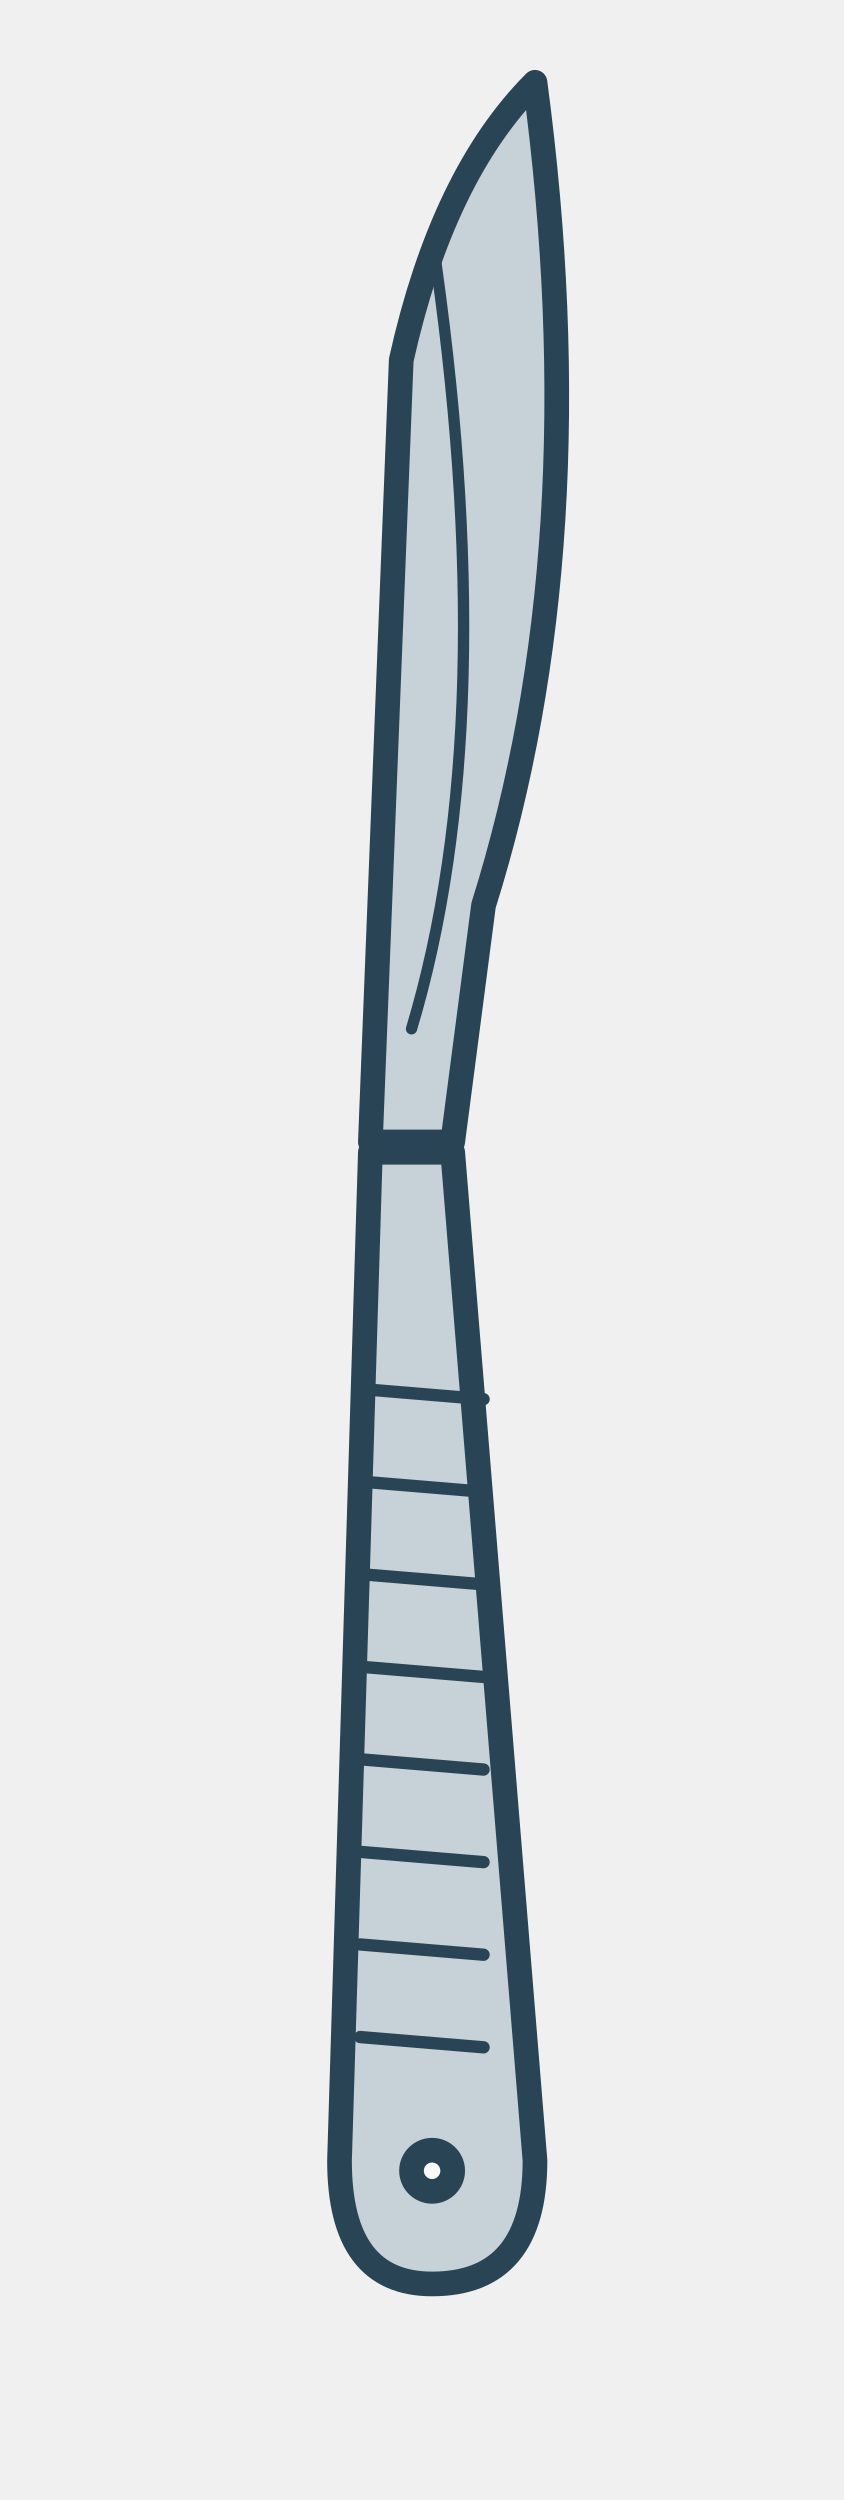
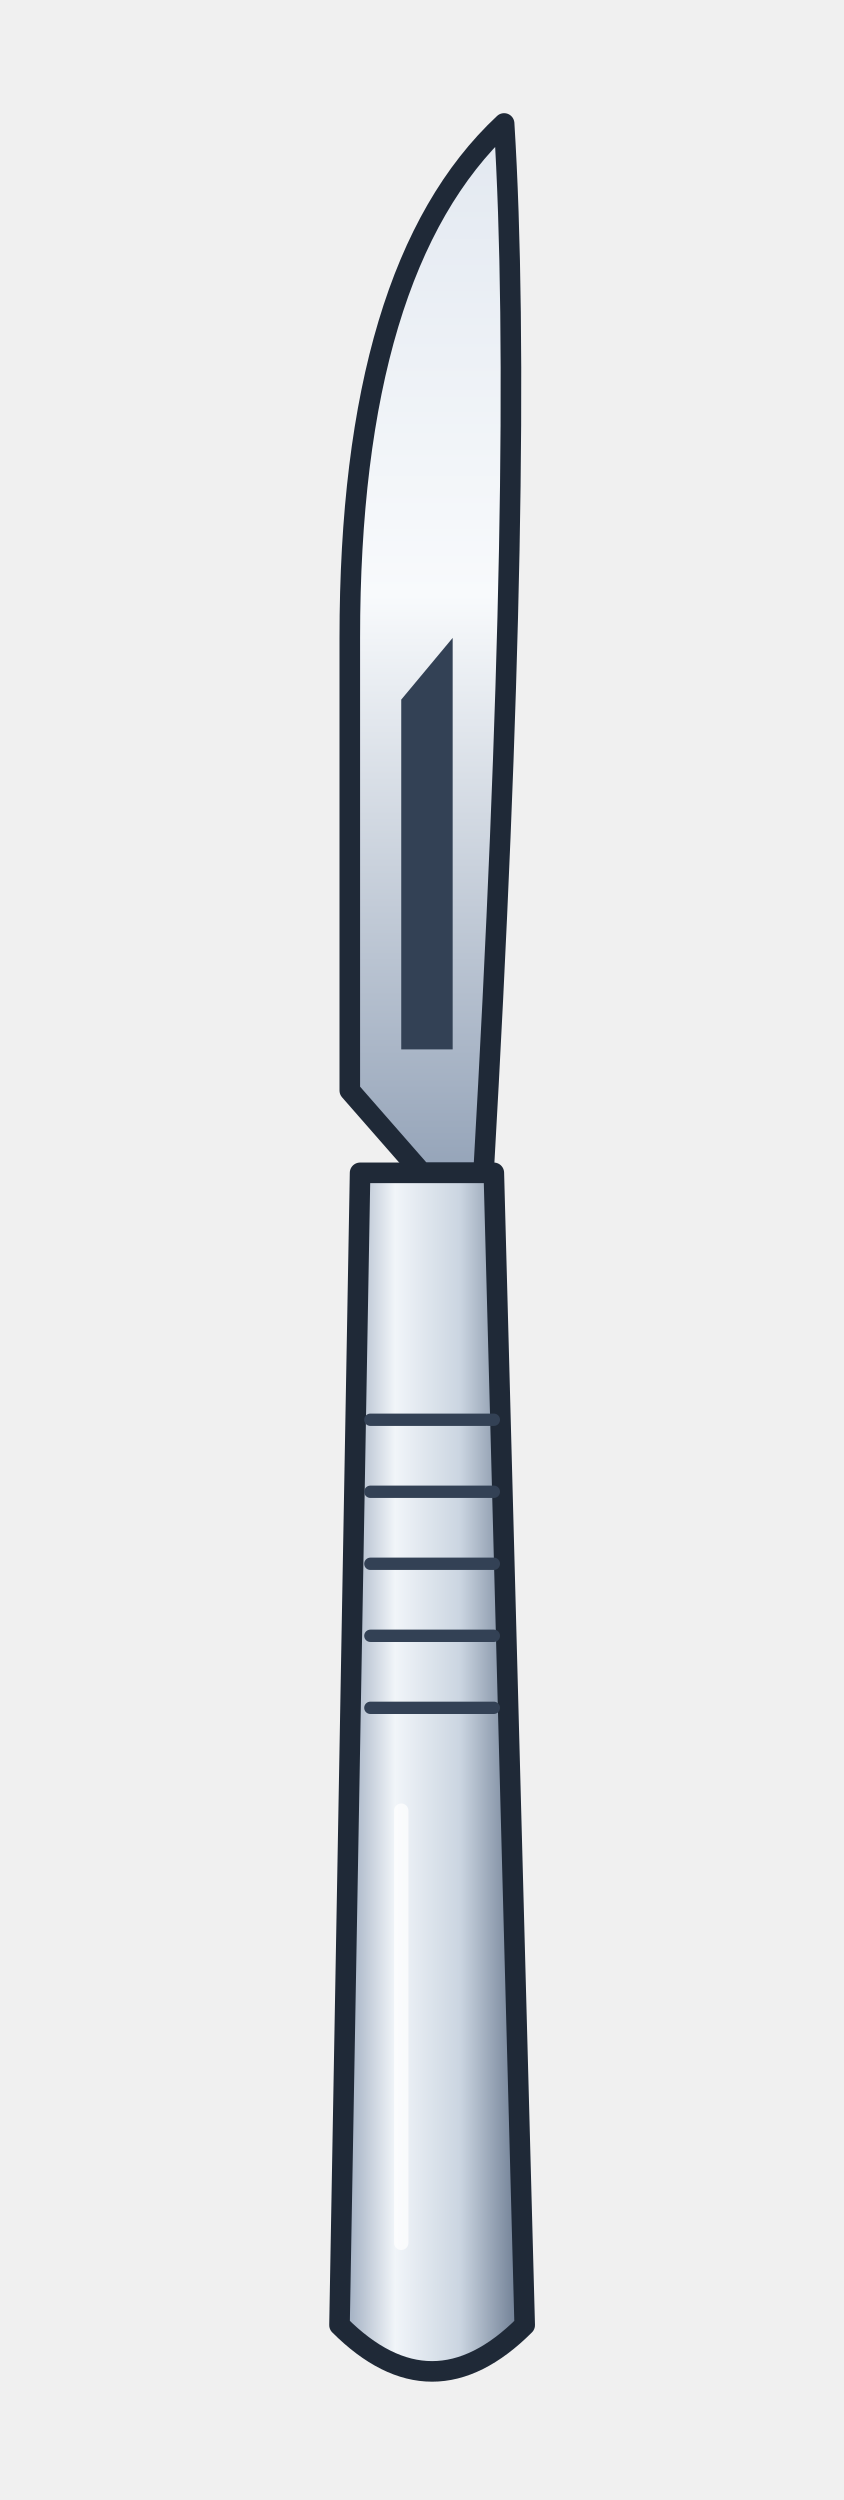
<svg xmlns="http://www.w3.org/2000/svg" width="82" height="243" viewBox="0 0 82 243">
-   <g stroke="#294454" stroke-width="2.4" stroke-linecap="round" stroke-linejoin="round" fill="none">
-     <path d="M36 111 L39 35 Q43 17 52 8 Q58 53 47 88 L44 111 Z" fill="#c6d2d7" />
-     <path d="M36 112 L44 112 L52 210 Q52 222 42 222 Q33 222 33 210 Z" fill="#c6d2d7" />
-     <path d="M42 23 Q49 70 40 100" fill="none" stroke-width="1.1" />
-     <line x1="35" y1="135" x2="47" y2="136" stroke-width="1.2" />
-     <line x1="35" y1="144" x2="47" y2="145" stroke-width="1.2" />
-     <line x1="35" y1="153" x2="47" y2="154" stroke-width="1.2" />
-     <line x1="35" y1="162" x2="47" y2="163" stroke-width="1.2" />
-     <line x1="35" y1="171" x2="47" y2="172" stroke-width="1.2" />
-     <line x1="35" y1="180" x2="47" y2="181" stroke-width="1.2" />
-     <line x1="35" y1="189" x2="47" y2="190" stroke-width="1.2" />
-     <line x1="35" y1="198" x2="47" y2="199" stroke-width="1.2" />
-     <ellipse cx="42" cy="211" rx="2" ry="2" fill="#f8faf9" />
+   <defs>
+     <linearGradient id="g-chassis" x1="0" y1="0" x2="0" y2="1">
+       <stop offset="0%" stop-color="#FFFFFF" />
+       <stop offset="55%" stop-color="#F8FAFC" />
+       <stop offset="100%" stop-color="#E2E8F0" />
+     </linearGradient>
+     <linearGradient id="g-chassis-h" x1="0" y1="0" x2="1" y2="0">
+       <stop offset="0%" stop-color="#E2E8F0" />
+       <stop offset="22%" stop-color="#F8FAFC" />
+       <stop offset="80%" stop-color="#F1F5F9" />
+       <stop offset="100%" stop-color="#CBD5E1" />
+     </linearGradient>
+     <linearGradient id="g-bezel" x1="0" y1="0" x2="0" y2="1">
+       <stop offset="0%" stop-color="#475569" />
+       <stop offset="100%" stop-color="#1E293B" />
+     </linearGradient>
+     <linearGradient id="g-metal" x1="0" y1="0" x2="1" y2="0">
+       <stop offset="0%" stop-color="#94A3B8" />
+       <stop offset="30%" stop-color="#F1F5F9" />
+       <stop offset="65%" stop-color="#CBD5E1" />
+       <stop offset="100%" stop-color="#64748B" />
+     </linearGradient>
+     <linearGradient id="g-metal-v" x1="0" y1="0" x2="0" y2="1">
+       <stop offset="0%" stop-color="#E2E8F0" />
+       <stop offset="45%" stop-color="#F8FAFC" />
+       <stop offset="100%" stop-color="#94A3B8" />
+     </linearGradient>
+     <linearGradient id="g-teal" x1="0" y1="0" x2="0" y2="1">
+       <stop offset="0%" stop-color="#14B8A6" />
+       <stop offset="100%" stop-color="#0F766E" />
+     </linearGradient>
+     <linearGradient id="g-glass" x1="0" y1="0" x2="1" y2="0">
+       <stop offset="0%" stop-color="#E6F2F7" stop-opacity="0.82" />
+       <stop offset="28%" stop-color="#F8FCFE" stop-opacity="0.65" />
+       <stop offset="75%" stop-color="#E6F2F7" stop-opacity="0.58" />
+       <stop offset="100%" stop-color="#CBE4EE" stop-opacity="0.80" />
+     </linearGradient>
+     <linearGradient id="g-liquid" x1="0" y1="0" x2="0" y2="1">
+       <stop offset="0%" stop-color="#99F6E4" stop-opacity="0.55" />
+       <stop offset="100%" stop-color="#14B8A6" stop-opacity="0.38" />
+     </linearGradient>
+     <linearGradient id="g-screen" x1="0" y1="0" x2="0" y2="1">
+       <stop offset="0%" stop-color="#0F172A" />
+       <stop offset="100%" stop-color="#1E293B" />
+     </linearGradient>
+     <linearGradient id="g-brass" x1="0" y1="0" x2="1" y2="0">
+       <stop offset="0%" stop-color="#B45309" />
+       <stop offset="35%" stop-color="#FDE68A" />
+       <stop offset="75%" stop-color="#F59E0B" />
+       <stop offset="100%" stop-color="#92400E" />
+     </linearGradient>
+     <linearGradient id="g-copper" x1="0" y1="0" x2="1" y2="0">
+       <stop offset="0%" stop-color="#9A3412" />
+       <stop offset="35%" stop-color="#FDBA74" />
+       <stop offset="70%" stop-color="#EA580C" />
+       <stop offset="100%" stop-color="#7C2D12" />
+     </linearGradient>
+     <linearGradient id="g-rubber" x1="0" y1="0" x2="1" y2="1">
+       <stop offset="0%" stop-color="#14B8A6" />
+       <stop offset="100%" stop-color="#115E59" />
+     </linearGradient>
+   </defs>
+   <g stroke="#1F2937" stroke-width="2.2" stroke-linecap="round" stroke-linejoin="round" fill="none">
+     <path d="M41 114 L34 106 L34 62 Q34 26 49 12 Q51 44 47 114 Z" fill="url(#g-metal-v)" stroke="#1F2937" stroke-width="2.0" />
+     <path d="M39 102 V68 L44 62 V102 Z" fill="#334155" stroke="none" />
+     <path d="M35 114 H48 L51 226 Q42 235 33 226 Z" fill="url(#g-metal)" stroke="#1F2937" stroke-width="2.0" />
+     <line x1="36" y1="138" x2="48" y2="138" stroke="#334155" stroke-width="1.2" />
+     <line x1="36" y1="145" x2="48" y2="145" stroke="#334155" stroke-width="1.2" />
+     <line x1="36" y1="152" x2="48" y2="152" stroke="#334155" stroke-width="1.2" />
+     <line x1="36" y1="159" x2="48" y2="159" stroke="#334155" stroke-width="1.2" />
+     <line x1="36" y1="166" x2="48" y2="166" stroke="#334155" stroke-width="1.2" />
+     <line x1="39" y1="176" x2="39" y2="218" stroke="#FFFFFF" stroke-width="1.4" stroke-opacity="0.7" />
  </g>
</svg>
